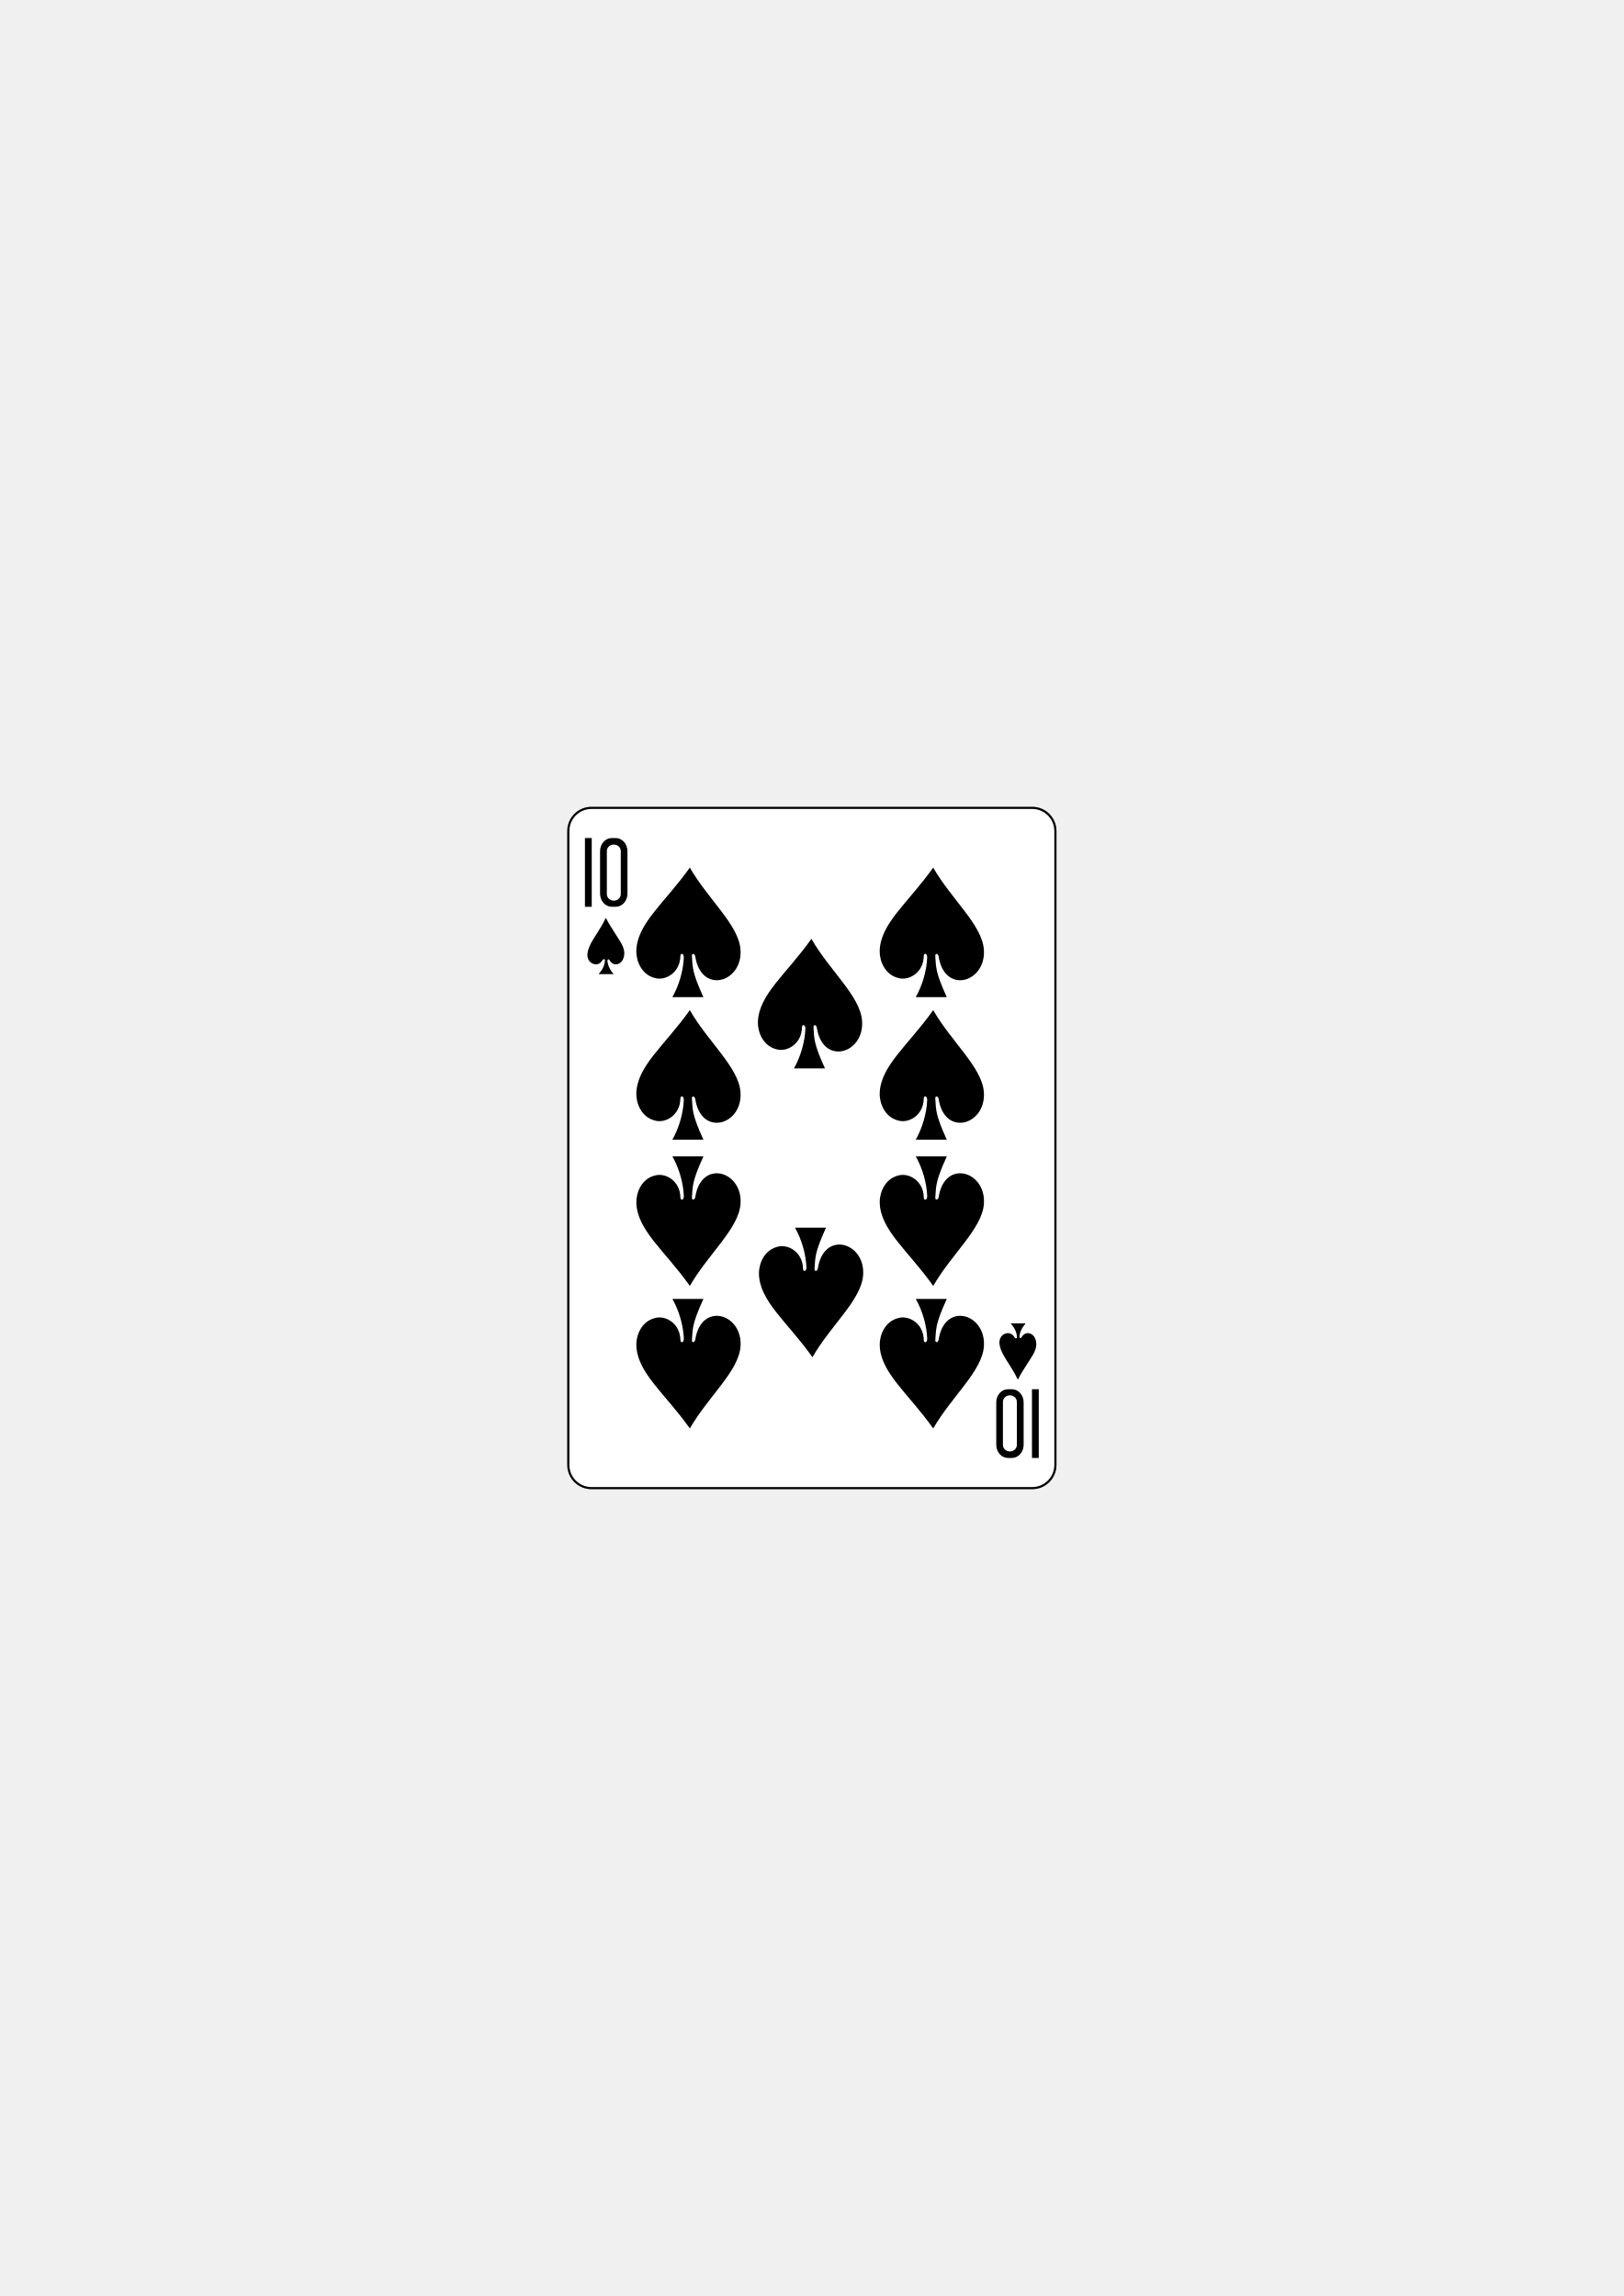
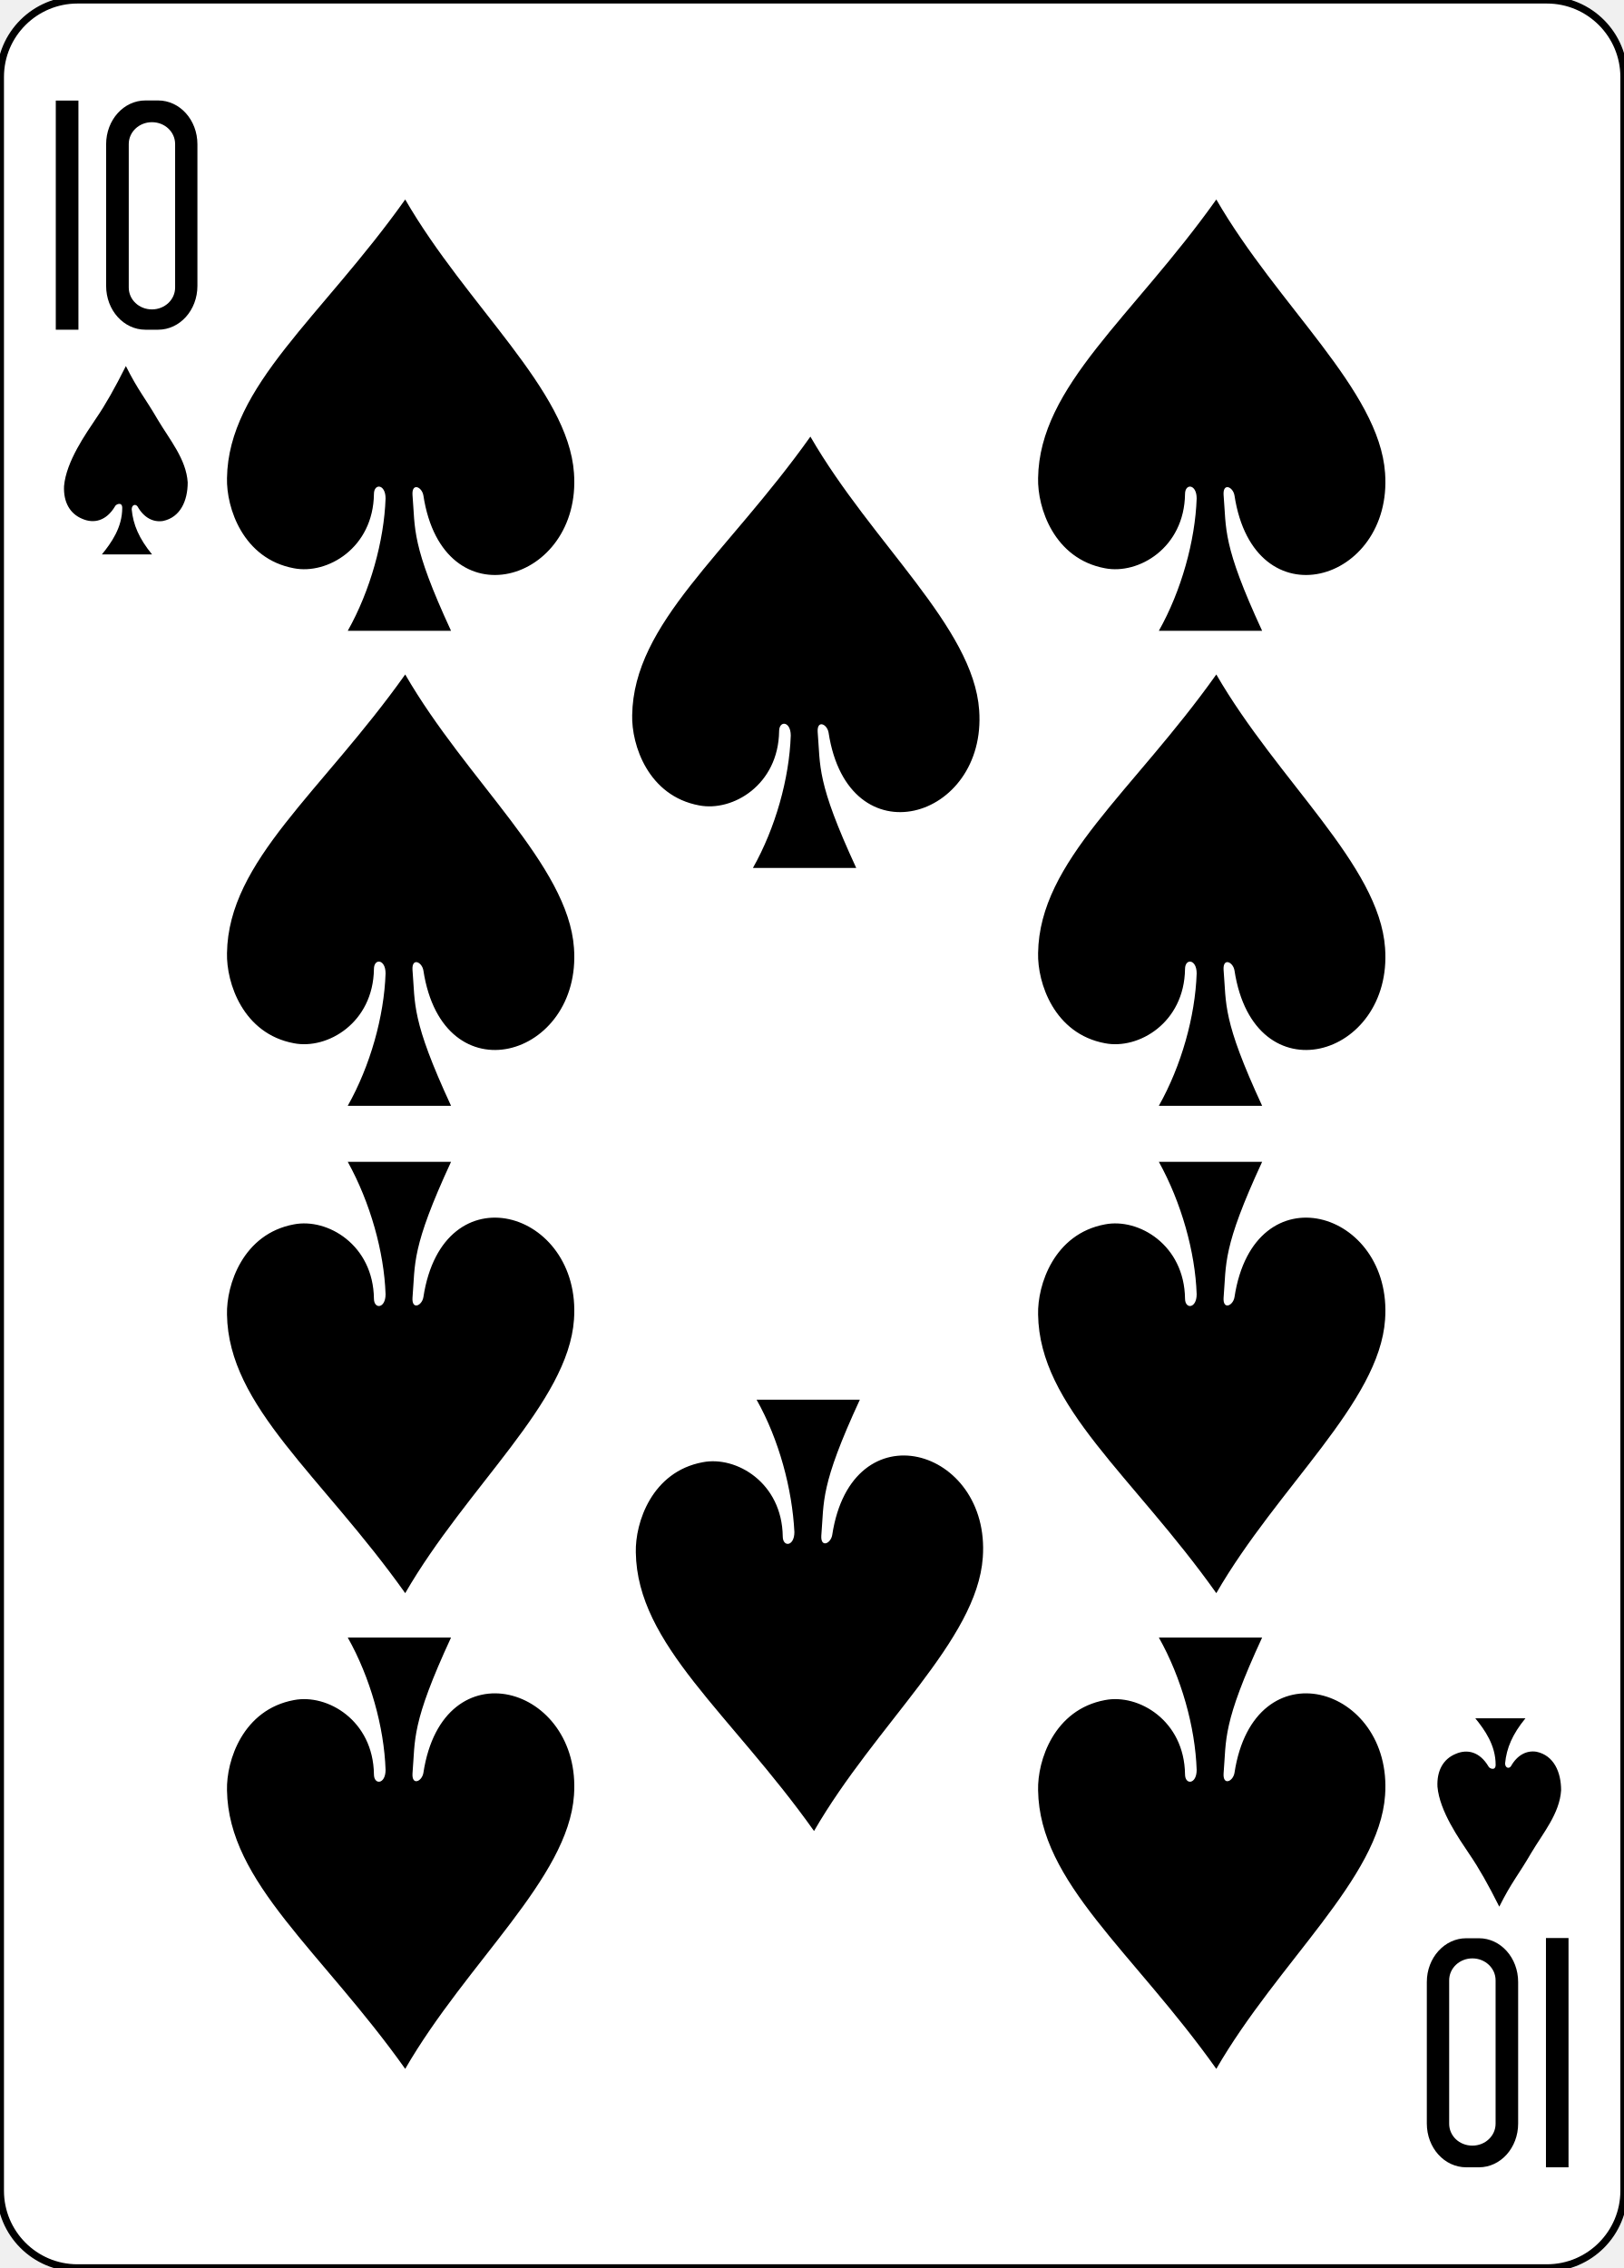
- <svg xmlns="http://www.w3.org/2000/svg" width="744.094" height="1052.362" id="svg4423" version="1.1">
-   <defs id="defs4425" />
+ <svg xmlns="http://www.w3.org/2000/svg" version="1.1" id="svg4423" x="0px" y="0px" viewBox="260.4 370.3 223.2 311.8" enable-background="new 260.4 370.3 223.2 311.8" xml:space="preserve">
  <g id="layer1">
-     <g transform="translate(-1383.996,-219.6761)" id="g3582" style="display:inline">
+     <g id="g3582" transform="translate(-1383.996,-219.6761)">
      <g id="g8208">
-         <g id="g8795-1" style="display:inline" transform="matrix(-1,0,0,-1,8572.044,-1533.237)">
-           <rect ry="10.63" rx="10.63" style="fill:#ffffff;fill-opacity:1;stroke:#000000;stroke-width:0.997;stroke-miterlimit:4;stroke-opacity:1;stroke-dasharray:none;display:inline" id="rect6365-8" width="223.228" height="311.811" x="6704.386" y="-2435" />
+         <g id="g8795-1" transform="matrix(-1,0,0,-1,8572.044,-1533.237)">
+           <path id="rect6365-8" fill="#FFFFFF" stroke="#000000" stroke-width="0.997" d="M6715-2435h202c5.9,0,10.6,4.8,10.6,10.6v290.6      c0,5.9-4.8,10.6-10.6,10.6h-202c-5.9,0-10.6-4.8-10.6-10.6v-290.6C6704.4-2430.2,6709.1-2435,6715-2435z" />
          <g id="g8612-4" transform="matrix(0.3010621,0,0,0.3010621,5267.56,-1982.703)">
-             <path id="path7216-9" d="m 4797.862,-1351.724 0,-104.652 10.333,0 0,104.652 z" style="fill:#000000;fill-opacity:1;display:inline" />
-             <path id="rect7235-6" d="m 4838.815,-1456.376 c -9.945,0 -17.941,8.924 -17.941,20.004 l 0,64.644 c 0,11.08 7.995,20.004 17.941,20.004 l 5.796,0 c 9.945,0 17.956,-8.924 17.956,-20.004 l 0,-64.644 c 0,-11.08 -8.011,-20.004 -17.956,-20.004 l -5.796,0 z m 2.993,9.892 c 5.874,0 10.601,4.441 10.601,9.971 l 0,65.51 c 0,5.53 -4.726,9.986 -10.601,9.986 -5.874,0 -10.601,-4.457 -10.601,-9.986 l 0,-65.51 c 0,-5.53 4.726,-9.971 10.601,-9.971 z" style="fill:#000000;fill-opacity:1;stroke:none;display:inline" />
-             <g style="fill:#f60302;fill-opacity:1;display:inline" id="g7984-3" transform="matrix(-0.5040424,0,0,-0.5040424,7403.638,312.0782)">
-               <path id="path7986-78" d="m 3799.25,1843.75 0,-207.625 20.5,0 0,207.625 z" style="fill:#000000;fill-opacity:1;display:inline" />
-               <path id="path7988-8" d="m 3880.5,1636.125 c -19.731,0 -35.594,17.704 -35.594,39.688 l 0,128.25 c 0,21.983 15.863,39.688 35.594,39.688 l 11.5,0 c 19.731,0 35.625,-17.704 35.625,-39.688 l 0,-128.25 c 0,-21.983 -15.894,-39.688 -35.625,-39.688 l -11.5,0 z m 5.938,19.625 c 11.654,0 21.031,8.81 21.031,19.781 l 0,129.969 c 0,10.971 -9.377,19.812 -21.031,19.812 -11.654,0 -21.031,-8.842 -21.031,-19.812 l 0,-129.969 c 0,-10.971 9.377,-19.781 21.031,-19.781 z" style="fill:#000000;fill-opacity:1;stroke:none" />
+             <path id="path7216-9" d="M4797.9-1351.7v-104.7h10.3v104.7       H4797.9z" />
+             <path id="rect7235-6" d="M4838.8-1456.4c-9.9,0-17.9,8.9-17.9,20v64.6c0,11.1,8,20,17.9,20       h5.8c9.9,0,18-8.9,18-20v-64.6c0-11.1-8-20-18-20H4838.8z M4841.8-1446.5c5.9,0,10.6,4.4,10.6,10v65.5c0,5.5-4.7,10-10.6,10       s-10.6-4.5-10.6-10v-65.5C4831.2-1442,4835.9-1446.5,4841.8-1446.5z" />
+             <g id="g7984-3" transform="matrix(-0.5040424,0,0,-0.5040424,7403.638,312.0782)">
+               <path id="path7986-78" d="M3799.3,1843.8v-207.6h20.5v207.6        H3799.3z" />
+               <path id="path7988-8" d="M3880.5,1636.1c-19.7,0-35.6,17.7-35.6,39.7v128.3        c0,22,15.9,39.7,35.6,39.7h11.5c19.7,0,35.6-17.7,35.6-39.7v-128.3c0-22-15.9-39.7-35.6-39.7H3880.5z M3886.4,1655.8        c11.7,0,21,8.8,21,19.8v130c0,11-9.4,19.8-21,19.8c-11.7,0-21-8.8-21-19.8v-130C3865.4,1664.6,3874.8,1655.8,3886.4,1655.8z" />
            </g>
          </g>
        </g>
      </g>
-       <path id="path3240" d="m 1697.366,658.472 c 0.015,-2.026 -1.587,-2.064 -1.569,-0.586 -0.134,7.429 -6.417,11.086 -10.981,10.219 -7.036,-1.338 -9.282,-8.322 -9.215,-12.435 0.207,-12.696 12.988,-22.058 24.52,-38.335 8.45,14.691 22.397,26.23 23.223,37.586 1.098,15.098 -18.009,20.73 -20.737,3.133 -0.176,-1.243 -1.64,-1.801 -1.526,-0.065 0.414,4.823 -0.175,6.831 5.266,18.719 l -14.222,0 c 3.15,-5.555 5.025,-12.375 5.24,-18.236 z" style="fill:#000000;fill-opacity:1;display:inline" />
-       <path id="path3242" d="m 1753.081,691.137 c 0.015,-2.026 -1.587,-2.064 -1.569,-0.586 -0.134,7.429 -6.417,11.086 -10.981,10.219 -7.036,-1.338 -9.282,-8.322 -9.215,-12.435 0.207,-12.696 12.988,-22.058 24.52,-38.335 8.45,14.691 22.397,26.23 23.223,37.586 1.098,15.098 -18.009,20.73 -20.737,3.133 -0.176,-1.243 -1.64,-1.801 -1.526,-0.065 0.414,4.823 -0.175,6.831 5.266,18.719 l -14.222,0 c 3.15,-5.555 5.025,-12.375 5.24,-18.236 z" style="fill:#000000;fill-opacity:1;display:inline" />
-       <path id="path3244" d="m 1808.898,658.472 c 0.015,-2.026 -1.587,-2.064 -1.569,-0.586 -0.134,7.429 -6.417,11.086 -10.981,10.219 -7.036,-1.338 -9.282,-8.322 -9.215,-12.435 0.207,-12.696 12.988,-22.058 24.52,-38.335 8.45,14.691 22.397,26.23 23.223,37.586 1.098,15.098 -18.009,20.73 -20.737,3.133 -0.176,-1.243 -1.64,-1.801 -1.526,-0.065 0.414,4.823 -0.175,6.831 5.266,18.719 l -14.222,0 c 3.15,-5.555 5.025,-12.375 5.24,-18.236 z" style="fill:#000000;fill-opacity:1;display:inline" />
-       <path id="path3246" d="m 1808.898,723.803 c 0.015,-2.026 -1.587,-2.064 -1.569,-0.586 -0.134,7.429 -6.417,11.086 -10.981,10.219 -7.036,-1.338 -9.282,-8.322 -9.215,-12.435 0.207,-12.696 12.988,-22.058 24.52,-38.335 8.45,14.691 22.397,26.23 23.223,37.586 1.098,15.098 -18.009,20.73 -20.737,3.133 -0.176,-1.243 -1.64,-1.801 -1.526,-0.065 0.414,4.823 -0.175,6.831 5.266,18.719 l -14.222,0 c 3.15,-5.555 5.025,-12.375 5.24,-18.236 z" style="fill:#000000;fill-opacity:1;display:inline" />
-       <path id="path3248" d="m 1697.366,723.803 c 0.015,-2.026 -1.587,-2.064 -1.569,-0.586 -0.134,7.429 -6.417,11.086 -10.981,10.219 -7.036,-1.338 -9.282,-8.322 -9.215,-12.435 0.207,-12.696 12.988,-22.058 24.52,-38.335 8.45,14.691 22.397,26.23 23.223,37.586 1.098,15.098 -18.009,20.73 -20.737,3.133 -0.176,-1.243 -1.64,-1.801 -1.526,-0.065 0.414,4.823 -0.175,6.831 5.266,18.719 l -14.222,0 c 3.15,-5.555 5.025,-12.375 5.24,-18.236 z" style="fill:#000000;fill-opacity:1;display:inline" />
-       <path id="path3276" d="m 1808.909,767.937 c 0.015,2.026 -1.587,2.064 -1.569,0.586 -0.134,-7.429 -6.417,-11.086 -10.981,-10.219 -7.036,1.338 -9.282,8.322 -9.215,12.435 0.207,12.696 12.988,22.058 24.52,38.335 8.45,-14.691 22.397,-26.23 23.223,-37.586 1.098,-15.098 -18.009,-20.73 -20.737,-3.133 -0.176,1.243 -1.64,1.801 -1.526,0.065 0.414,-4.823 -0.175,-6.831 5.266,-18.719 l -14.222,0 c 3.15,5.555 5.025,12.375 5.24,18.236 z" style="fill:#000000;fill-opacity:1;display:inline" />
-       <path id="path3278" d="m 1808.909,833.268 c 0.015,2.026 -1.587,2.064 -1.569,0.586 -0.134,-7.429 -6.417,-11.086 -10.981,-10.219 -7.036,1.338 -9.282,8.322 -9.215,12.435 0.207,12.696 12.988,22.058 24.52,38.335 8.45,-14.691 22.397,-26.23 23.223,-37.586 1.098,-15.098 -18.009,-20.73 -20.737,-3.133 -0.176,1.243 -1.64,1.801 -1.526,0.065 0.414,-4.823 -0.175,-6.831 5.266,-18.719 l -14.222,0 c 3.15,5.555 5.025,12.375 5.24,18.236 z" style="fill:#000000;fill-opacity:1;display:inline" />
-       <path id="path3280" d="m 1753.56,800.602 c 0.015,2.026 -1.587,2.064 -1.569,0.586 -0.134,-7.429 -6.417,-11.086 -10.981,-10.219 -7.036,1.338 -9.282,8.322 -9.215,12.435 0.207,12.696 12.988,22.058 24.52,38.335 8.45,-14.691 22.397,-26.23 23.223,-37.586 1.098,-15.098 -18.009,-20.73 -20.737,-3.133 -0.176,1.243 -1.64,1.801 -1.526,0.065 0.414,-4.823 -0.175,-6.831 5.266,-18.719 l -14.222,0 c 3.15,5.555 5.025,12.375 5.24,18.236 z" style="fill:#000000;fill-opacity:1;display:inline" />
-       <path id="path3282" d="m 1697.376,767.937 c 0.015,2.026 -1.587,2.064 -1.569,0.586 -0.134,-7.429 -6.417,-11.086 -10.981,-10.219 -7.036,1.338 -9.282,8.322 -9.215,12.435 0.207,12.696 12.988,22.058 24.52,38.335 8.45,-14.691 22.397,-26.23 23.223,-37.586 1.098,-15.098 -18.009,-20.73 -20.737,-3.133 -0.176,1.243 -1.64,1.801 -1.526,0.065 0.414,-4.823 -0.175,-6.831 5.266,-18.719 l -14.222,0 c 3.15,5.555 5.025,12.375 5.24,18.236 z" style="fill:#000000;fill-opacity:1;display:inline" />
-       <path id="path3284" d="m 1697.376,833.268 c 0.015,2.026 -1.587,2.064 -1.569,0.586 -0.134,-7.429 -6.417,-11.086 -10.981,-10.219 -7.036,1.338 -9.282,8.322 -9.215,12.435 0.207,12.696 12.988,22.058 24.52,38.335 8.45,-14.691 22.397,-26.23 23.223,-37.586 1.098,-15.098 -18.009,-20.73 -20.737,-3.133 -0.176,1.243 -1.64,1.801 -1.526,0.065 0.414,-4.823 -0.175,-6.831 5.266,-18.719 l -14.222,0 c 3.15,5.555 5.025,12.375 5.24,18.236 z" style="fill:#000000;fill-opacity:1;display:inline" />
-       <path id="path3318" d="m 1661.219,659.822 c 0.01,-0.872 -0.895,-0.465 -1.018,-0.19 -1.163,1.986 -2.865,2.448 -4.548,1.732 -1.667,-0.709 -2.604,-2.28 -2.454,-4.522 0.31,-3.438 3.035,-7.2 4.355,-9.326 1.252,-1.93 2.628,-4.222 4.077,-7.154 1.697,3.363 2.559,4.321 4.405,7.391 1.626,2.704 3.893,5.353 4.067,8.622 0,2.485 -1.046,4.832 -3.399,5.259 -1.331,0.242 -2.579,-0.442 -3.504,-2.037 -0.282,-0.407 -0.849,-0.195 -0.839,0.362 0.165,2.093 0.955,3.983 2.829,6.212 l -6.887,0 c 1.41,-1.576 2.849,-3.704 2.915,-6.349 z" style="fill:#000000;fill-opacity:1;display:inline" />
-       <path style="fill:#000000;fill-opacity:1;display:inline" d="m 1850.034,832.567 c 0.01,0.872 -0.895,0.465 -1.018,0.19 -1.163,-1.986 -2.865,-2.448 -4.548,-1.732 -1.667,0.709 -2.604,2.28 -2.454,4.522 0.31,3.438 3.035,7.2 4.355,9.326 1.252,1.93 2.628,4.222 4.077,7.154 1.697,-3.363 2.559,-4.321 4.405,-7.392 1.626,-2.704 3.893,-5.353 4.067,-8.622 0,-2.485 -1.046,-4.832 -3.399,-5.259 -1.331,-0.242 -2.579,0.442 -3.504,2.037 -0.282,0.407 -0.849,0.195 -0.839,-0.362 0.165,-2.093 0.955,-3.983 2.829,-6.212 l -6.887,0 c 1.41,1.576 2.849,3.704 2.915,6.349 z" id="path3342" />
+       <path id="path3240" d="M1697.4,658.5c0-2-1.6-2.1-1.6-0.6    c-0.1,7.4-6.4,11.1-11,10.2c-7-1.3-9.3-8.3-9.2-12.4c0.2-12.7,13-22.1,24.5-38.3c8.5,14.7,22.4,26.2,23.2,37.6    c1.1,15.1-18,20.7-20.7,3.1c-0.2-1.2-1.6-1.8-1.5-0.1c0.4,4.8-0.2,6.8,5.3,18.7h-14.2C1695.3,671.2,1697.2,664.3,1697.4,658.5    L1697.4,658.5z" />
+       <path id="path3242" d="M1753.1,691.1c0-2-1.6-2.1-1.6-0.6    c-0.1,7.4-6.4,11.1-11,10.2c-7-1.3-9.3-8.3-9.2-12.4c0.2-12.7,13-22.1,24.5-38.3c8.5,14.7,22.4,26.2,23.2,37.6    c1.1,15.1-18,20.7-20.7,3.1c-0.2-1.2-1.6-1.8-1.5-0.1c0.4,4.8-0.2,6.8,5.3,18.7h-14.2C1751,703.8,1752.9,697,1753.1,691.1    L1753.1,691.1z" />
+       <path id="path3244" d="M1808.9,658.5c0-2-1.6-2.1-1.6-0.6    c-0.1,7.4-6.4,11.1-11,10.2c-7-1.3-9.3-8.3-9.2-12.4c0.2-12.7,13-22.1,24.5-38.3c8.5,14.7,22.4,26.2,23.2,37.6    c1.1,15.1-18,20.7-20.7,3.1c-0.2-1.2-1.6-1.8-1.5-0.1c0.4,4.8-0.2,6.8,5.3,18.7h-14.2C1806.8,671.2,1808.7,664.3,1808.9,658.5    L1808.9,658.5z" />
+       <path id="path3246" d="M1808.9,723.8c0-2-1.6-2.1-1.6-0.6    c-0.1,7.4-6.4,11.1-11,10.2c-7-1.3-9.3-8.3-9.2-12.4c0.2-12.7,13-22.1,24.5-38.3c8.5,14.7,22.4,26.2,23.2,37.6    c1.1,15.1-18,20.7-20.7,3.1c-0.2-1.2-1.6-1.8-1.5-0.1c0.4,4.8-0.2,6.8,5.3,18.7h-14.2C1806.8,736.5,1808.7,729.7,1808.9,723.8    L1808.9,723.8z" />
+       <path id="path3248" d="M1697.4,723.8c0-2-1.6-2.1-1.6-0.6    c-0.1,7.4-6.4,11.1-11,10.2c-7-1.3-9.3-8.3-9.2-12.4c0.2-12.7,13-22.1,24.5-38.3c8.5,14.7,22.4,26.2,23.2,37.6    c1.1,15.1-18,20.7-20.7,3.1c-0.2-1.2-1.6-1.8-1.5-0.1c0.4,4.8-0.2,6.8,5.3,18.7h-14.2C1695.3,736.5,1697.2,729.7,1697.4,723.8    L1697.4,723.8z" />
+       <path id="path3276" d="M1808.9,767.9c0,2-1.6,2.1-1.6,0.6    c-0.1-7.4-6.4-11.1-11-10.2c-7,1.3-9.3,8.3-9.2,12.4c0.2,12.7,13,22.1,24.5,38.3c8.5-14.7,22.4-26.2,23.2-37.6    c1.1-15.1-18-20.7-20.7-3.1c-0.2,1.2-1.6,1.8-1.5,0.1c0.4-4.8-0.2-6.8,5.3-18.7h-14.2C1806.8,755.3,1808.7,762.1,1808.9,767.9    L1808.9,767.9z" />
+       <path id="path3278" d="M1808.9,833.3c0,2-1.6,2.1-1.6,0.6    c-0.1-7.4-6.4-11.1-11-10.2c-7,1.3-9.3,8.3-9.2,12.4c0.2,12.7,13,22.1,24.5,38.3c8.5-14.7,22.4-26.2,23.2-37.6    c1.1-15.1-18-20.7-20.7-3.1c-0.2,1.2-1.6,1.8-1.5,0.1c0.4-4.8-0.2-6.8,5.3-18.7h-14.2C1806.8,820.6,1808.7,827.4,1808.9,833.3    L1808.9,833.3z" />
+       <path id="path3280" d="M1753.6,800.6c0,2-1.6,2.1-1.6,0.6    c-0.1-7.4-6.4-11.1-11-10.2c-7,1.3-9.3,8.3-9.2,12.4c0.2,12.7,13,22.1,24.5,38.3c8.5-14.7,22.4-26.2,23.2-37.6    c1.1-15.1-18-20.7-20.7-3.1c-0.2,1.2-1.6,1.8-1.5,0.1c0.4-4.8-0.2-6.8,5.3-18.7h-14.2C1751.5,787.9,1753.3,794.7,1753.6,800.6    L1753.6,800.6z" />
+       <path id="path3282" d="M1697.4,767.9c0,2-1.6,2.1-1.6,0.6    c-0.1-7.4-6.4-11.1-11-10.2c-7,1.3-9.3,8.3-9.2,12.4c0.2,12.7,13,22.1,24.5,38.3c8.5-14.7,22.4-26.2,23.2-37.6    c1.1-15.1-18-20.7-20.7-3.1c-0.2,1.2-1.6,1.8-1.5,0.1c0.4-4.8-0.2-6.8,5.3-18.7h-14.2C1695.3,755.3,1697.2,762.1,1697.4,767.9    L1697.4,767.9z" />
+       <path id="path3284" d="M1697.4,833.3c0,2-1.6,2.1-1.6,0.6    c-0.1-7.4-6.4-11.1-11-10.2c-7,1.3-9.3,8.3-9.2,12.4c0.2,12.7,13,22.1,24.5,38.3c8.5-14.7,22.4-26.2,23.2-37.6    c1.1-15.1-18-20.7-20.7-3.1c-0.2,1.2-1.6,1.8-1.5,0.1c0.4-4.8-0.2-6.8,5.3-18.7h-14.2C1695.3,820.6,1697.2,827.4,1697.4,833.3    L1697.4,833.3z" />
+       <path id="path3318" d="M1661.2,659.8c0-0.9-0.9-0.5-1-0.2    c-1.2,2-2.9,2.4-4.5,1.7c-1.7-0.7-2.6-2.3-2.5-4.5c0.3-3.4,3-7.2,4.4-9.3c1.3-1.9,2.6-4.2,4.1-7.2c1.7,3.4,2.6,4.3,4.4,7.4    c1.6,2.7,3.9,5.4,4.1,8.6c0,2.5-1,4.8-3.4,5.3c-1.3,0.2-2.6-0.4-3.5-2c-0.3-0.4-0.8-0.2-0.8,0.4c0.2,2.1,1,4,2.8,6.2h-6.9    C1659.7,664.6,1661.2,662.5,1661.2,659.8L1661.2,659.8z" />
+       <path id="path3342" d="M1850,832.6c0,0.9-0.9,0.5-1,0.2    c-1.2-2-2.9-2.4-4.5-1.7c-1.7,0.7-2.6,2.3-2.5,4.5c0.3,3.4,3,7.2,4.4,9.3c1.3,1.9,2.6,4.2,4.1,7.2c1.7-3.4,2.6-4.3,4.4-7.4    c1.6-2.7,3.9-5.4,4.1-8.6c0-2.5-1-4.8-3.4-5.3c-1.3-0.2-2.6,0.4-3.5,2c-0.3,0.4-0.8,0.2-0.8-0.4c0.2-2.1,1-4,2.8-6.2h-6.9    C1848.5,827.8,1850,829.9,1850,832.6L1850,832.6z" />
    </g>
  </g>
</svg>
